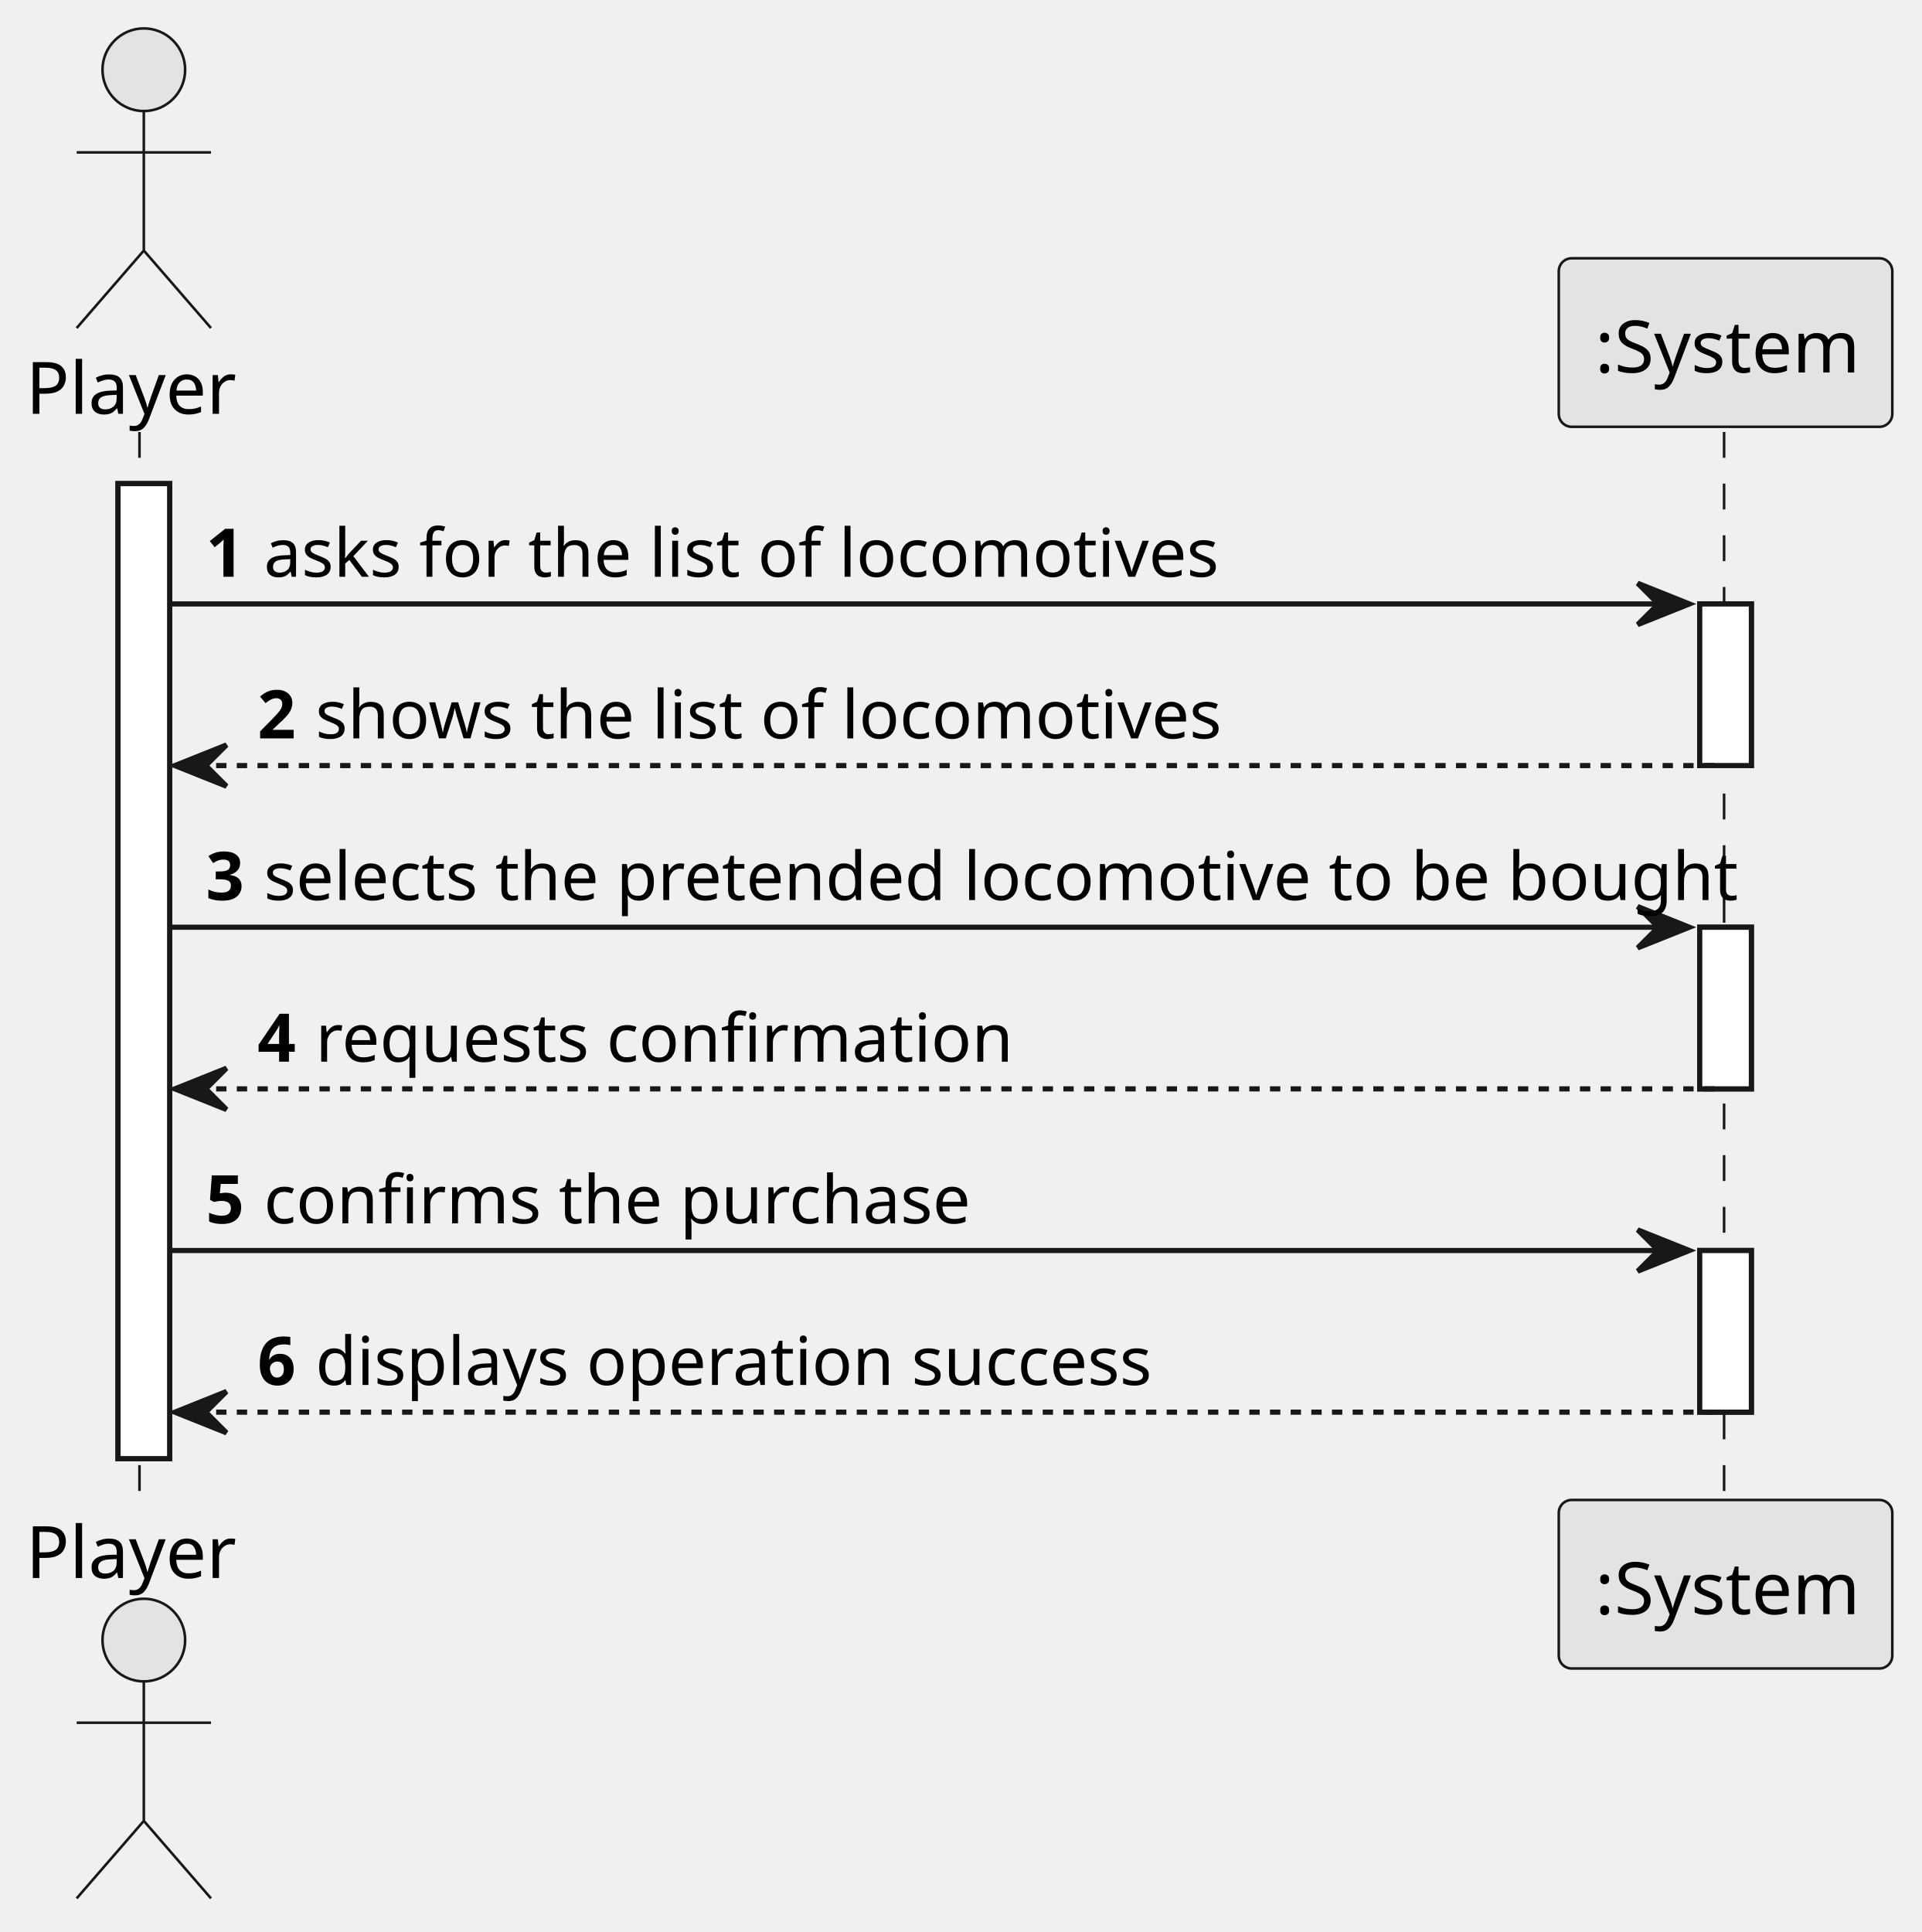
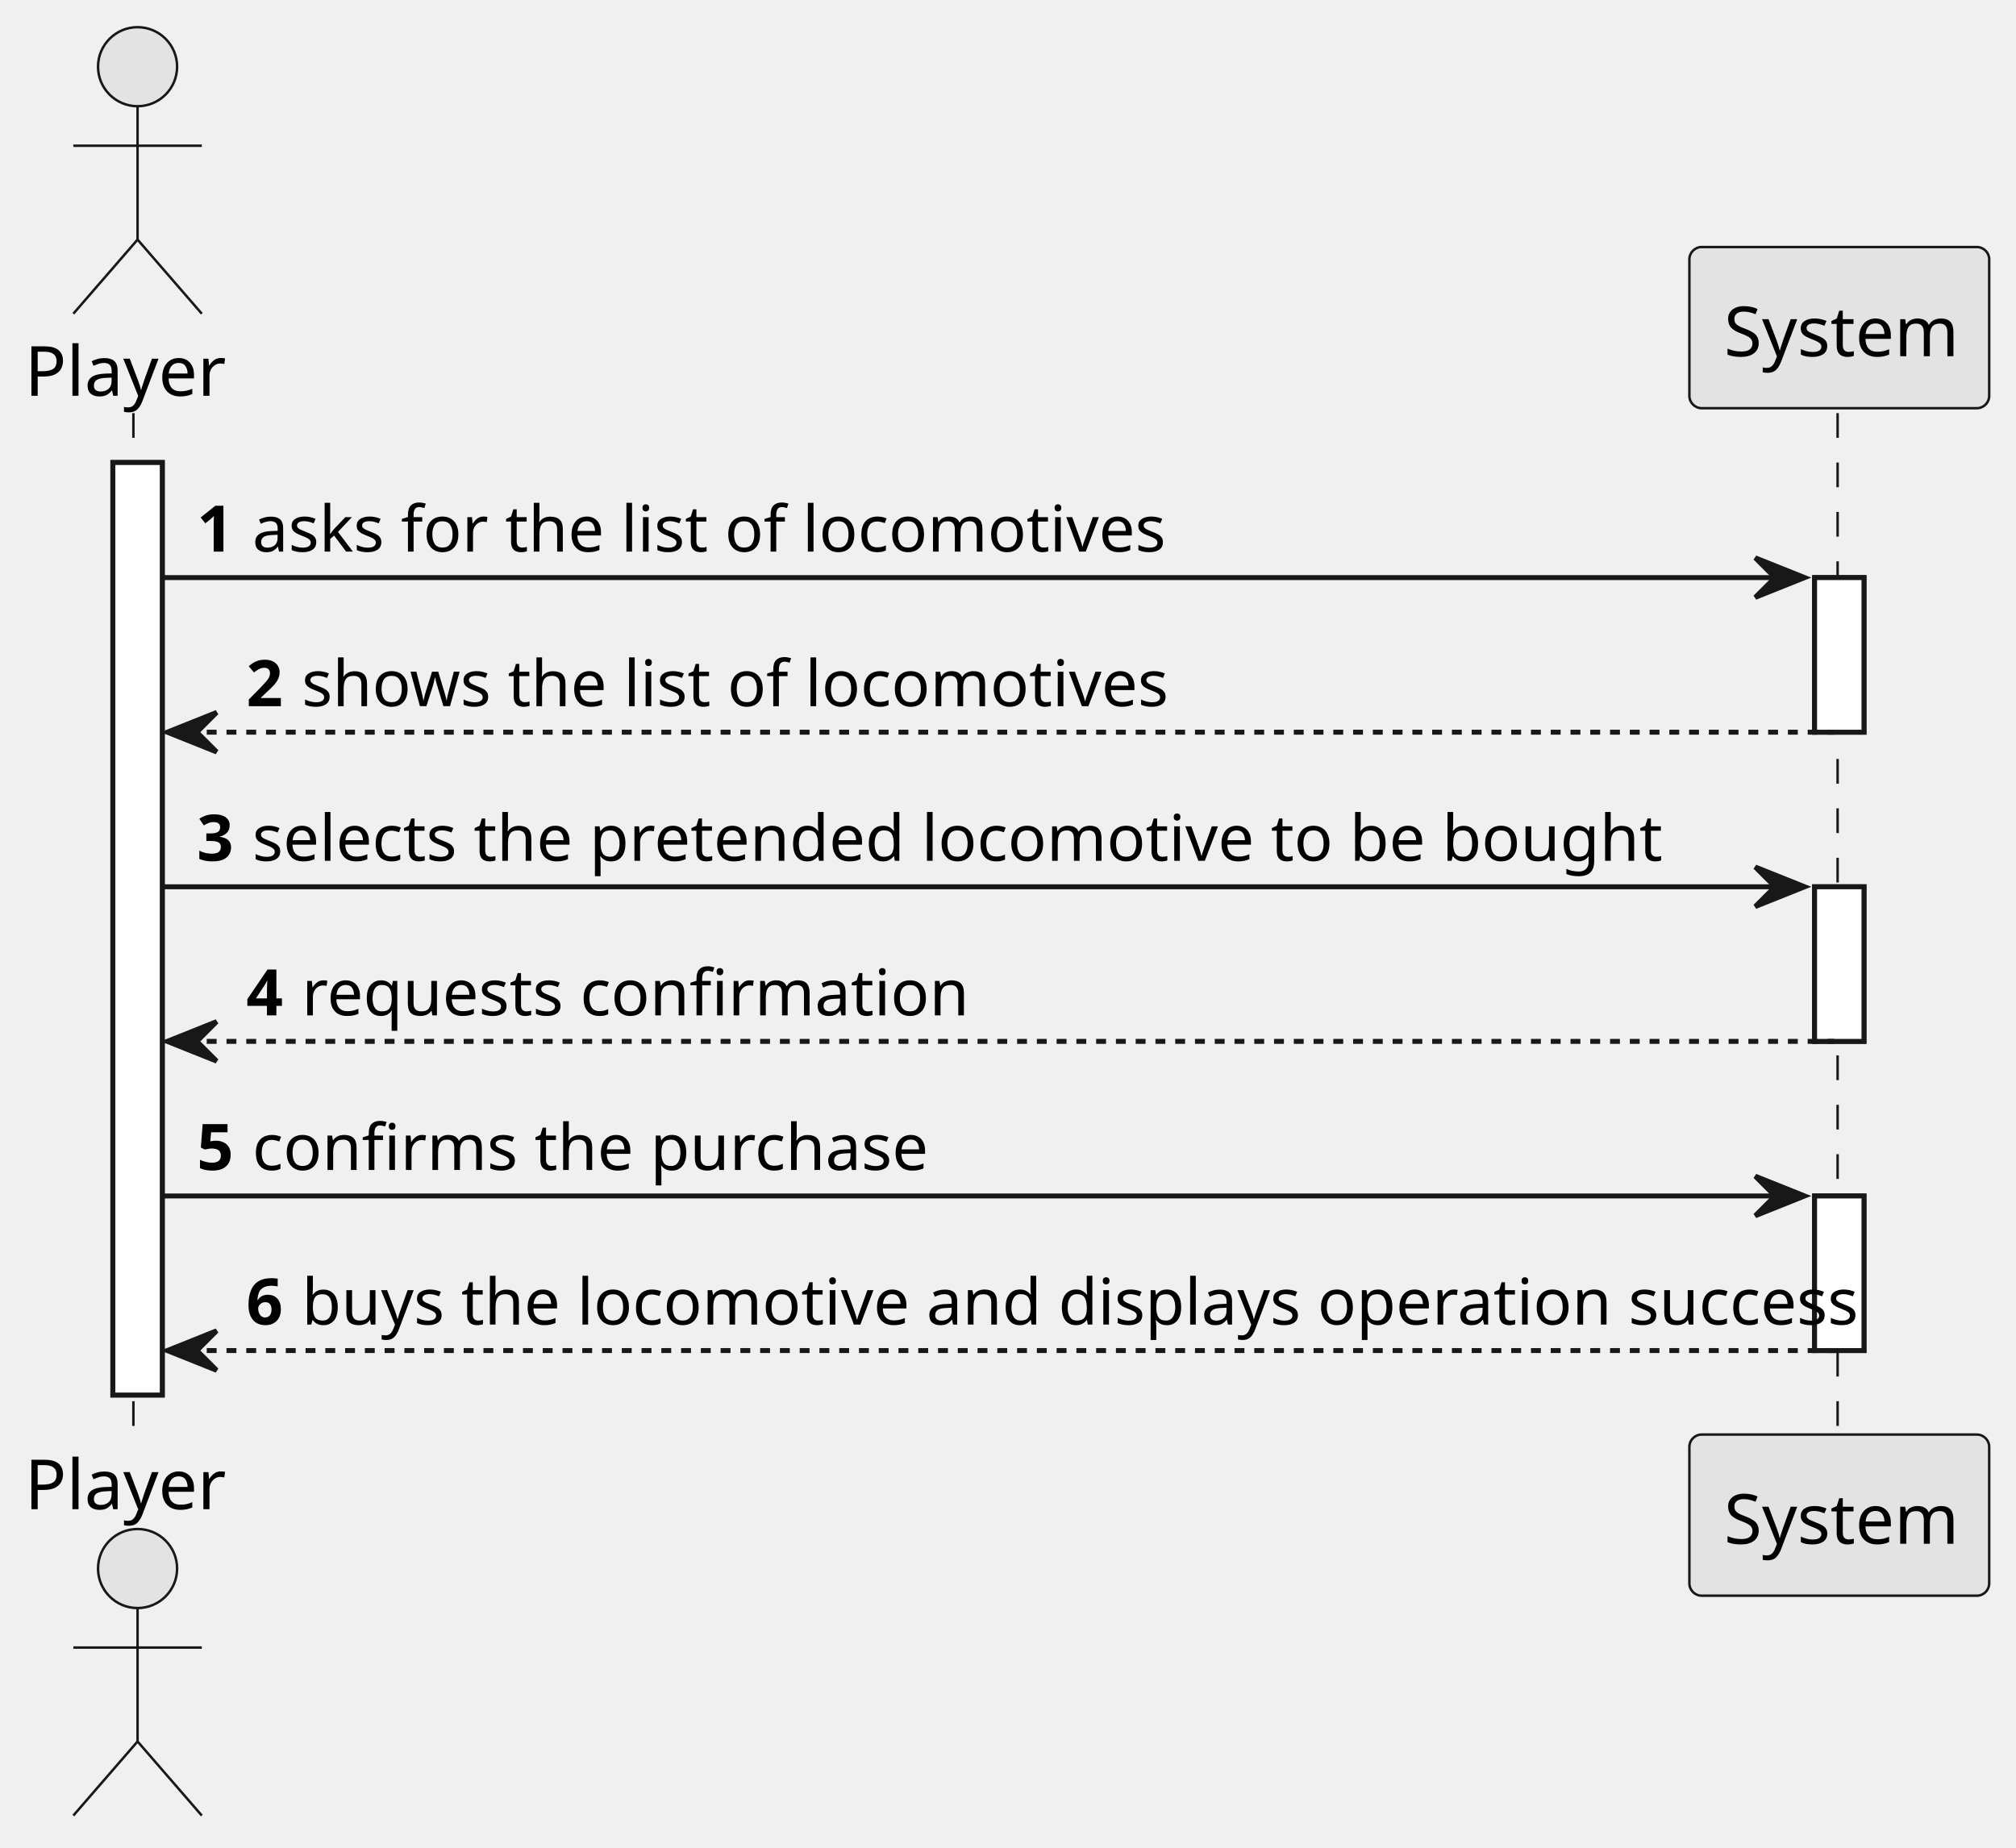
- <svg xmlns="http://www.w3.org/2000/svg" contentStyleType="text/css" height="374px" preserveAspectRatio="none" style="width:372px;height:374px;background:#FFFFFF;" version="1.1" viewBox="0 0 372 374" width="372px" zoomAndPan="magnify">
+ <svg xmlns="http://www.w3.org/2000/svg" contentStyleType="text/css" height="374px" preserveAspectRatio="none" style="width:408px;height:374px;background:#FFFFFF;" version="1.1" viewBox="0 0 408 374" width="408px" zoomAndPan="magnify">
  <defs />
  <g>
    <rect fill="#FFFFFF" height="188.746" style="stroke:#181818;stroke-width:1.0;" width="10" x="22.841" y="93.621" />
-     <rect fill="#FFFFFF" height="31.291" style="stroke:#181818;stroke-width:1.0;" width="10" x="329.025" y="116.912" />
-     <rect fill="#FFFFFF" height="31.291" style="stroke:#181818;stroke-width:1.0;" width="10" x="329.025" y="179.494" />
-     <rect fill="#FFFFFF" height="31.291" style="stroke:#181818;stroke-width:1.0;" width="10" x="329.025" y="242.076" />
+     <rect fill="#FFFFFF" height="31.291" style="stroke:#181818;stroke-width:1.0;" width="10" x="367.236" y="116.912" />
+     <rect fill="#FFFFFF" height="31.291" style="stroke:#181818;stroke-width:1.0;" width="10" x="367.236" y="179.494" />
+     <rect fill="#FFFFFF" height="31.291" style="stroke:#181818;stroke-width:1.0;" width="10" x="367.236" y="242.076" />
    <line style="stroke:#181818;stroke-width:0.5;stroke-dasharray:5.0,5.0;" x1="27" x2="27" y1="83.621" y2="291.367" />
-     <line style="stroke:#181818;stroke-width:0.5;stroke-dasharray:5.0,5.0;" x1="333.743" x2="333.743" y1="83.621" y2="291.367" />
+     <line style="stroke:#181818;stroke-width:0.5;stroke-dasharray:5.0,5.0;" x1="371.898" x2="371.898" y1="83.621" y2="291.367" />
    <text fill="#000000" font-family="sans-serif" font-size="14" lengthAdjust="spacing" textLength="39.683" x="5" y="80.107">Player</text>
    <ellipse cx="27.841" cy="13.5" fill="#E3E3E3" rx="8" ry="8" style="stroke:#181818;stroke-width:0.5;" />
    <path d="M27.841,21.5 L27.841,48.5 M14.841,29.5 L40.841,29.5 M27.841,48.5 L14.841,63.5 M27.841,48.5 L40.841,63.5 " fill="none" style="stroke:#181818;stroke-width:0.5;" />
    <text fill="#000000" font-family="sans-serif" font-size="14" lengthAdjust="spacing" textLength="39.683" x="5" y="305.475">Player</text>
    <ellipse cx="27.841" cy="317.488" fill="#E3E3E3" rx="8" ry="8" style="stroke:#181818;stroke-width:0.5;" />
    <path d="M27.841,325.488 L27.841,352.488 M14.841,333.488 L40.841,333.488 M27.841,352.488 L14.841,367.488 M27.841,352.488 L40.841,367.488 " fill="none" style="stroke:#181818;stroke-width:0.5;" />
-     <rect fill="#E3E3E3" height="32.621" rx="2.5" ry="2.5" style="stroke:#181818;stroke-width:0.5;" width="64.565" x="301.743" y="50" />
-     <text fill="#000000" font-family="sans-serif" font-size="14" lengthAdjust="spacing" textLength="50.565" x="308.743" y="72.107">:System</text>
-     <rect fill="#E3E3E3" height="32.621" rx="2.5" ry="2.5" style="stroke:#181818;stroke-width:0.5;" width="64.565" x="301.743" y="290.367" />
-     <text fill="#000000" font-family="sans-serif" font-size="14" lengthAdjust="spacing" textLength="50.565" x="308.743" y="312.475">:System</text>
+     <rect fill="#E3E3E3" height="32.621" rx="2.5" ry="2.5" style="stroke:#181818;stroke-width:0.5;" width="60.676" x="341.898" y="50" />
+     <text fill="#000000" font-family="sans-serif" font-size="14" lengthAdjust="spacing" textLength="46.676" x="348.898" y="72.107">System</text>
+     <rect fill="#E3E3E3" height="32.621" rx="2.5" ry="2.5" style="stroke:#181818;stroke-width:0.5;" width="60.676" x="341.898" y="290.367" />
+     <text fill="#000000" font-family="sans-serif" font-size="14" lengthAdjust="spacing" textLength="46.676" x="348.898" y="312.475">System</text>
    <rect fill="#FFFFFF" height="188.746" style="stroke:#181818;stroke-width:1.0;" width="10" x="22.841" y="93.621" />
-     <rect fill="#FFFFFF" height="31.291" style="stroke:#181818;stroke-width:1.0;" width="10" x="329.025" y="116.912" />
-     <rect fill="#FFFFFF" height="31.291" style="stroke:#181818;stroke-width:1.0;" width="10" x="329.025" y="179.494" />
-     <rect fill="#FFFFFF" height="31.291" style="stroke:#181818;stroke-width:1.0;" width="10" x="329.025" y="242.076" />
-     <polygon fill="#181818" points="317.025,112.912,327.025,116.912,317.025,120.912,321.025,116.912" style="stroke:#181818;stroke-width:1.0;" />
-     <line style="stroke:#181818;stroke-width:1.0;" x1="32.841" x2="323.025" y1="116.912" y2="116.912" />
+     <rect fill="#FFFFFF" height="31.291" style="stroke:#181818;stroke-width:1.0;" width="10" x="367.236" y="116.912" />
+     <rect fill="#FFFFFF" height="31.291" style="stroke:#181818;stroke-width:1.0;" width="10" x="367.236" y="179.494" />
+     <rect fill="#FFFFFF" height="31.291" style="stroke:#181818;stroke-width:1.0;" width="10" x="367.236" y="242.076" />
+     <polygon fill="#181818" points="355.236,112.912,365.236,116.912,355.236,120.912,359.236,116.912" style="stroke:#181818;stroke-width:1.0;" />
+     <line style="stroke:#181818;stroke-width:1.0;" x1="32.841" x2="361.236" y1="116.912" y2="116.912" />
    <text fill="#000000" font-family="sans-serif" font-size="13" font-weight="bold" lengthAdjust="spacing" textLength="7.23" x="39.841" y="111.649">1</text>
    <text fill="#000000" font-family="sans-serif" font-size="13" lengthAdjust="spacing" textLength="173.399" x="51.071" y="111.649">asks for the list of locomotives</text>
    <polygon fill="#181818" points="43.841,144.203,33.841,148.203,43.841,152.203,39.841,148.203" style="stroke:#181818;stroke-width:1.0;" />
-     <line style="stroke:#181818;stroke-width:1.0;stroke-dasharray:2.0,2.0;" x1="37.841" x2="333.025" y1="148.203" y2="148.203" />
+     <line style="stroke:#181818;stroke-width:1.0;stroke-dasharray:2.0,2.0;" x1="37.841" x2="371.236" y1="148.203" y2="148.203" />
    <text fill="#000000" font-family="sans-serif" font-size="13" font-weight="bold" lengthAdjust="spacing" textLength="7.23" x="49.841" y="142.94">2</text>
    <text fill="#000000" font-family="sans-serif" font-size="13" lengthAdjust="spacing" textLength="164.734" x="61.071" y="142.94">shows the list of locomotives</text>
-     <polygon fill="#181818" points="317.025,175.494,327.025,179.494,317.025,183.494,321.025,179.494" style="stroke:#181818;stroke-width:1.0;" />
-     <line style="stroke:#181818;stroke-width:1.0;" x1="32.841" x2="323.025" y1="179.494" y2="179.494" />
+     <polygon fill="#181818" points="355.236,175.494,365.236,179.494,355.236,183.494,359.236,179.494" style="stroke:#181818;stroke-width:1.0;" />
+     <line style="stroke:#181818;stroke-width:1.0;" x1="32.841" x2="361.236" y1="179.494" y2="179.494" />
    <text fill="#000000" font-family="sans-serif" font-size="13" font-weight="bold" lengthAdjust="spacing" textLength="7.23" x="39.841" y="174.231">3</text>
    <text fill="#000000" font-family="sans-serif" font-size="13" lengthAdjust="spacing" textLength="265.954" x="51.071" y="174.231">selects the pretended locomotive to be bought</text>
    <polygon fill="#181818" points="43.841,206.785,33.841,210.785,43.841,214.785,39.841,210.785" style="stroke:#181818;stroke-width:1.0;" />
-     <line style="stroke:#181818;stroke-width:1.0;stroke-dasharray:2.0,2.0;" x1="37.841" x2="333.025" y1="210.785" y2="210.785" />
+     <line style="stroke:#181818;stroke-width:1.0;stroke-dasharray:2.0,2.0;" x1="37.841" x2="371.236" y1="210.785" y2="210.785" />
    <text fill="#000000" font-family="sans-serif" font-size="13" font-weight="bold" lengthAdjust="spacing" textLength="7.23" x="49.841" y="205.523">4</text>
    <text fill="#000000" font-family="sans-serif" font-size="13" lengthAdjust="spacing" textLength="124.281" x="61.071" y="205.523">requests confirmation</text>
-     <polygon fill="#181818" points="317.025,238.076,327.025,242.076,317.025,246.076,321.025,242.076" style="stroke:#181818;stroke-width:1.0;" />
-     <line style="stroke:#181818;stroke-width:1.0;" x1="32.841" x2="323.025" y1="242.076" y2="242.076" />
+     <polygon fill="#181818" points="355.236,238.076,365.236,242.076,355.236,246.076,359.236,242.076" style="stroke:#181818;stroke-width:1.0;" />
+     <line style="stroke:#181818;stroke-width:1.0;" x1="32.841" x2="361.236" y1="242.076" y2="242.076" />
    <text fill="#000000" font-family="sans-serif" font-size="13" font-weight="bold" lengthAdjust="spacing" textLength="7.23" x="39.841" y="236.814">5</text>
    <text fill="#000000" font-family="sans-serif" font-size="13" lengthAdjust="spacing" textLength="127.893" x="51.071" y="236.814">confirms the purchase</text>
    <polygon fill="#181818" points="43.841,269.367,33.841,273.367,43.841,277.367,39.841,273.367" style="stroke:#181818;stroke-width:1.0;" />
-     <line style="stroke:#181818;stroke-width:1.0;stroke-dasharray:2.0,2.0;" x1="37.841" x2="333.025" y1="273.367" y2="273.367" />
+     <line style="stroke:#181818;stroke-width:1.0;stroke-dasharray:2.0,2.0;" x1="37.841" x2="371.236" y1="273.367" y2="273.367" />
    <text fill="#000000" font-family="sans-serif" font-size="13" font-weight="bold" lengthAdjust="spacing" textLength="7.23" x="49.841" y="268.104">6</text>
-     <text fill="#000000" font-family="sans-serif" font-size="13" lengthAdjust="spacing" textLength="155.359" x="61.071" y="268.104">displays operation success</text>
+     <text fill="#000000" font-family="sans-serif" font-size="13" lengthAdjust="spacing" textLength="299.165" x="61.071" y="268.104">buys the locomotive and displays operation success</text>
  </g>
</svg>
